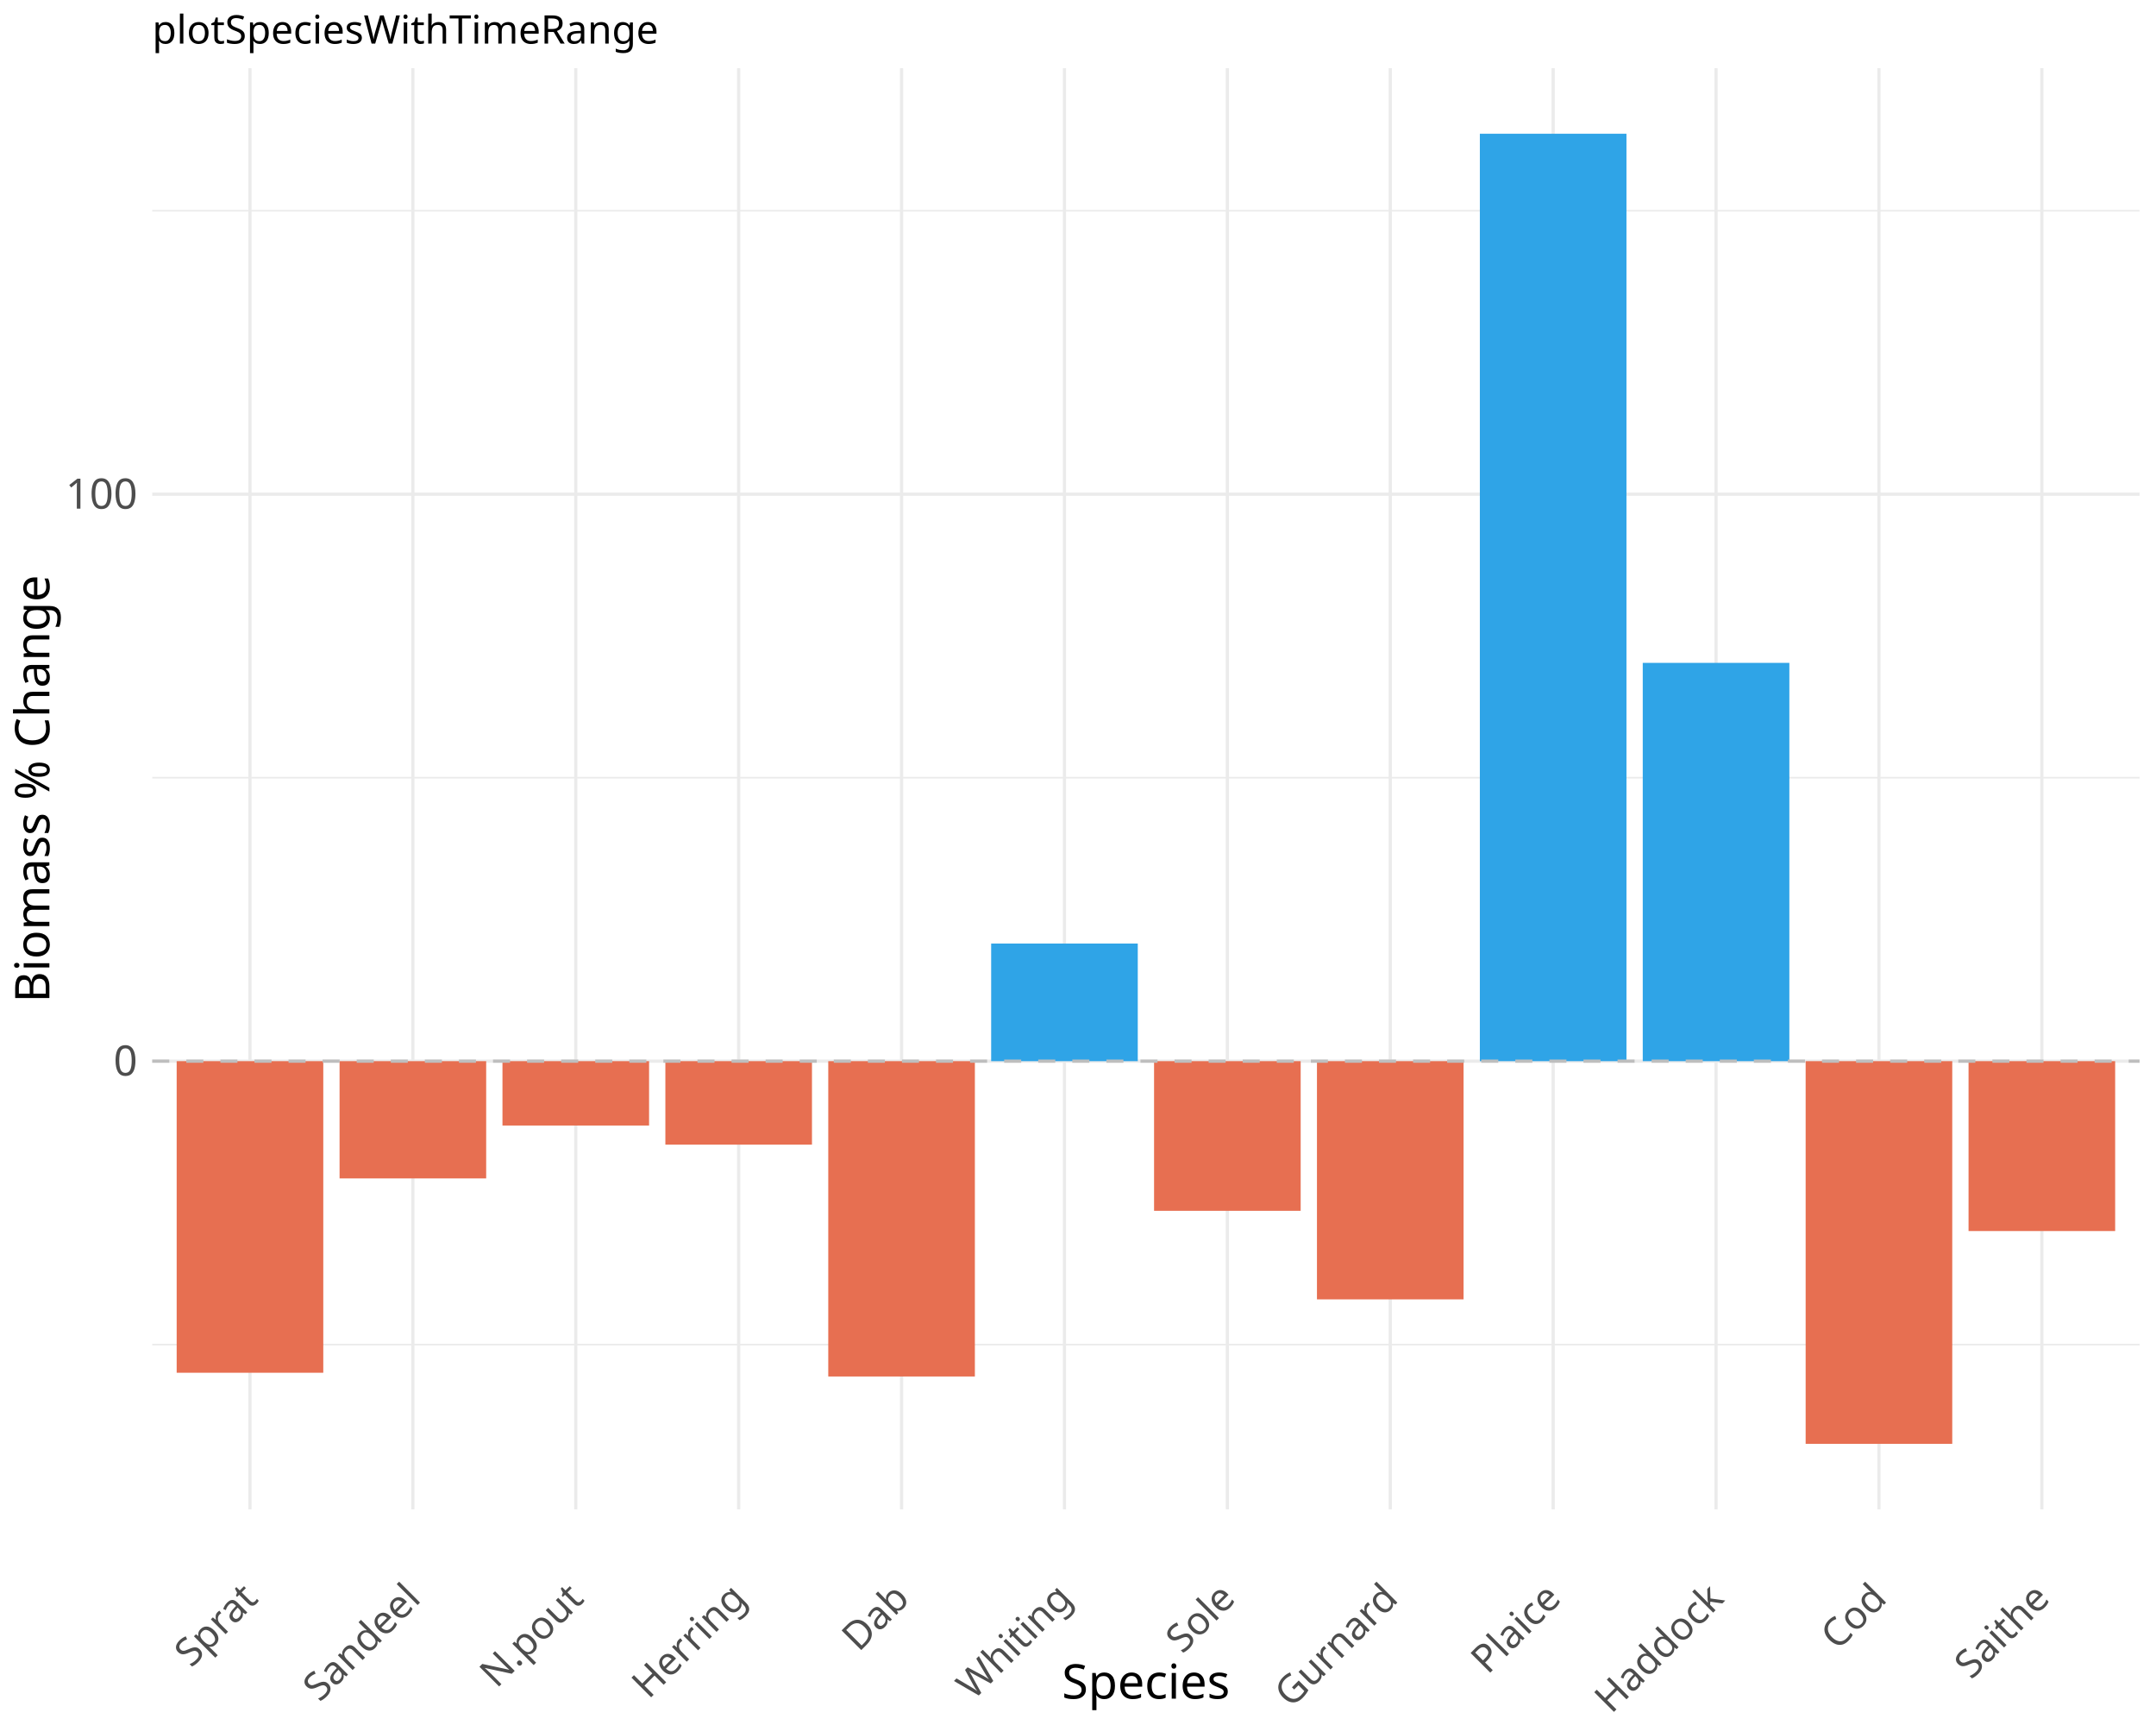
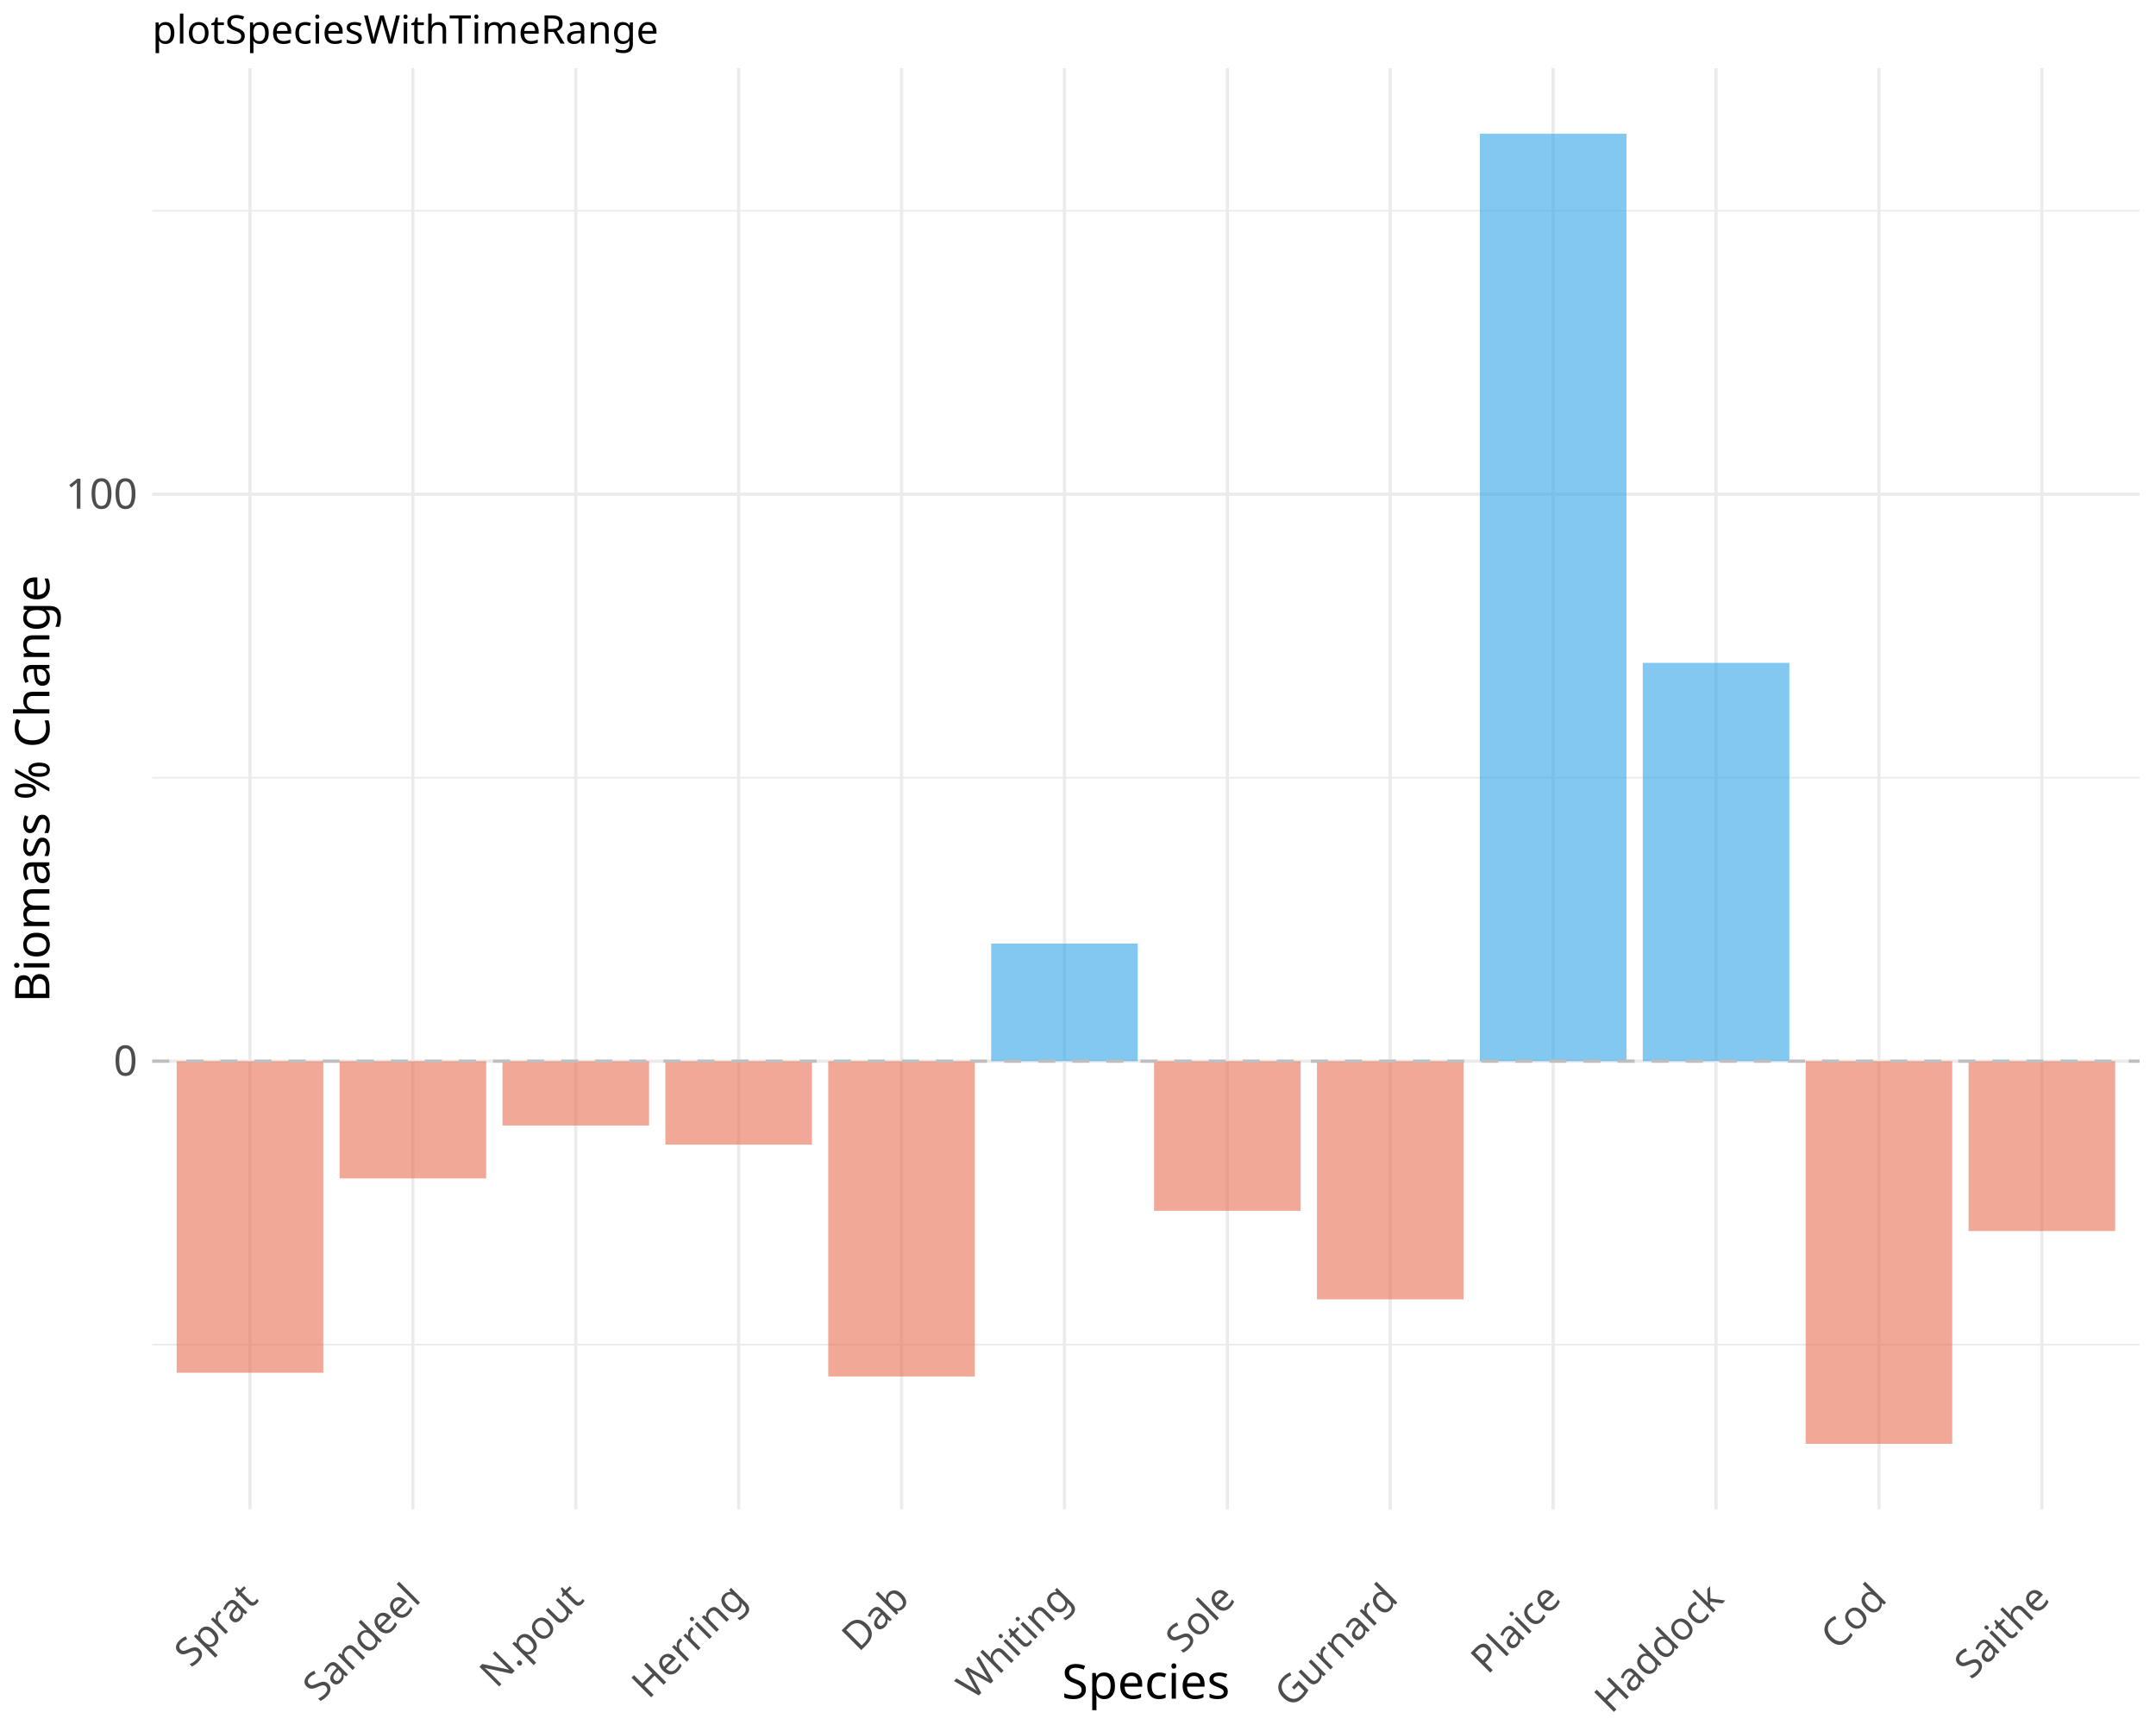
<svg xmlns="http://www.w3.org/2000/svg" class="svglite" data-engine-version="2.0" width="720.00pt" height="576.00pt" viewBox="0 0 720.00 576.00">
  <defs>
    <style type="text/css">
    .svglite line, .svglite polyline, .svglite polygon, .svglite path, .svglite rect, .svglite circle {
      fill: none;
      stroke: #000000;
      stroke-linecap: round;
      stroke-linejoin: round;
      stroke-miterlimit: 10.00;
    }
  </style>
  </defs>
  <rect width="100%" height="100%" style="stroke: none; fill: #FFFFFF;" />
  <defs>
    <clipPath id="cpMC4wMHw3MjAuMDB8MC4wMHw1NzYuMDA=">
      <rect x="0.00" y="0.00" width="720.00" height="576.00" />
    </clipPath>
  </defs>
  <g clip-path="url(#cpMC4wMHw3MjAuMDB8MC4wMHw1NzYuMDA=)">
    <rect x="0.00" y="0.00" width="720.00" height="576.00" style="stroke-width: 1.07; stroke: none; fill: #FFFFFF;" />
  </g>
  <defs>
    <clipPath id="cpNTAuODR8NzE0LjUyfDIyLjc4fDUwMy45OQ==">
      <rect x="50.84" y="22.78" width="663.68" height="481.21" />
    </clipPath>
  </defs>
  <g clip-path="url(#cpNTAuODR8NzE0LjUyfDIyLjc4fDUwMy45OQ==)">
    <polyline points="50.84,448.99 714.52,448.99 " style="stroke-width: 0.53; stroke: #EBEBEB; stroke-linecap: butt;" />
    <polyline points="50.84,259.68 714.52,259.68 " style="stroke-width: 0.53; stroke: #EBEBEB; stroke-linecap: butt;" />
    <polyline points="50.84,70.38 714.52,70.38 " style="stroke-width: 0.53; stroke: #EBEBEB; stroke-linecap: butt;" />
    <polyline points="50.84,354.34 714.52,354.34 " style="stroke-width: 1.07; stroke: #EBEBEB; stroke-linecap: butt;" />
    <polyline points="50.84,165.03 714.52,165.03 " style="stroke-width: 1.07; stroke: #EBEBEB; stroke-linecap: butt;" />
    <polyline points="83.48,503.99 83.48,22.78 " style="stroke-width: 1.07; stroke: #EBEBEB; stroke-linecap: butt;" />
    <polyline points="137.88,503.99 137.88,22.78 " style="stroke-width: 1.07; stroke: #EBEBEB; stroke-linecap: butt;" />
    <polyline points="192.28,503.99 192.28,22.78 " style="stroke-width: 1.07; stroke: #EBEBEB; stroke-linecap: butt;" />
    <polyline points="246.68,503.99 246.68,22.78 " style="stroke-width: 1.07; stroke: #EBEBEB; stroke-linecap: butt;" />
    <polyline points="301.08,503.99 301.08,22.78 " style="stroke-width: 1.07; stroke: #EBEBEB; stroke-linecap: butt;" />
    <polyline points="355.48,503.99 355.48,22.78 " style="stroke-width: 1.07; stroke: #EBEBEB; stroke-linecap: butt;" />
    <polyline points="409.88,503.99 409.88,22.78 " style="stroke-width: 1.07; stroke: #EBEBEB; stroke-linecap: butt;" />
    <polyline points="464.28,503.99 464.28,22.78 " style="stroke-width: 1.07; stroke: #EBEBEB; stroke-linecap: butt;" />
    <polyline points="518.68,503.99 518.68,22.78 " style="stroke-width: 1.07; stroke: #EBEBEB; stroke-linecap: butt;" />
    <polyline points="573.08,503.99 573.08,22.78 " style="stroke-width: 1.07; stroke: #EBEBEB; stroke-linecap: butt;" />
    <polyline points="627.48,503.99 627.48,22.78 " style="stroke-width: 1.07; stroke: #EBEBEB; stroke-linecap: butt;" />
    <polyline points="681.88,503.99 681.88,22.78 " style="stroke-width: 1.07; stroke: #EBEBEB; stroke-linecap: butt;" />
-     <rect x="59.00" y="354.34" width="48.96" height="104.04" style="stroke-width: 1.07; stroke: none; stroke-linecap: butt; stroke-linejoin: miter; fill: #E76F51;" />
-     <rect x="113.40" y="354.34" width="48.96" height="39.15" style="stroke-width: 1.07; stroke: none; stroke-linecap: butt; stroke-linejoin: miter; fill: #E76F51;" />
-     <rect x="167.80" y="354.34" width="48.96" height="21.49" style="stroke-width: 1.07; stroke: none; stroke-linecap: butt; stroke-linejoin: miter; fill: #E76F51;" />
-     <rect x="222.20" y="354.34" width="48.96" height="27.87" style="stroke-width: 1.07; stroke: none; stroke-linecap: butt; stroke-linejoin: miter; fill: #E76F51;" />
-     <rect x="276.60" y="354.34" width="48.96" height="105.29" style="stroke-width: 1.07; stroke: none; stroke-linecap: butt; stroke-linejoin: miter; fill: #E76F51;" />
-     <rect x="331.00" y="315.06" width="48.96" height="39.28" style="stroke-width: 1.07; stroke: none; stroke-linecap: butt; stroke-linejoin: miter; fill: #2FA4E7;" />
-     <rect x="385.40" y="354.34" width="48.96" height="49.97" style="stroke-width: 1.07; stroke: none; stroke-linecap: butt; stroke-linejoin: miter; fill: #E76F51;" />
-     <rect x="439.80" y="354.34" width="48.96" height="79.54" style="stroke-width: 1.07; stroke: none; stroke-linecap: butt; stroke-linejoin: miter; fill: #E76F51;" />
-     <rect x="494.20" y="44.66" width="48.96" height="309.68" style="stroke-width: 1.07; stroke: none; stroke-linecap: butt; stroke-linejoin: miter; fill: #2FA4E7;" />
-     <rect x="548.60" y="221.34" width="48.96" height="133.00" style="stroke-width: 1.07; stroke: none; stroke-linecap: butt; stroke-linejoin: miter; fill: #2FA4E7;" />
-     <rect x="603.00" y="354.34" width="48.96" height="127.78" style="stroke-width: 1.07; stroke: none; stroke-linecap: butt; stroke-linejoin: miter; fill: #E76F51;" />
-     <rect x="657.40" y="354.34" width="48.96" height="56.72" style="stroke-width: 1.07; stroke: none; stroke-linecap: butt; stroke-linejoin: miter; fill: #E76F51;" />
+     <rect x="59.00" y="354.34" width="48.96" height="104.04" style="stroke-width: 1.07; stroke: none; stroke-linecap: butt; stroke-linejoin: miter; fill: #E76F51; fill-opacity: 0.60;" />
+     <rect x="113.40" y="354.34" width="48.96" height="39.15" style="stroke-width: 1.07; stroke: none; stroke-linecap: butt; stroke-linejoin: miter; fill: #E76F51; fill-opacity: 0.60;" />
+     <rect x="167.80" y="354.34" width="48.96" height="21.49" style="stroke-width: 1.07; stroke: none; stroke-linecap: butt; stroke-linejoin: miter; fill: #E76F51; fill-opacity: 0.60;" />
+     <rect x="222.20" y="354.34" width="48.96" height="27.87" style="stroke-width: 1.07; stroke: none; stroke-linecap: butt; stroke-linejoin: miter; fill: #E76F51; fill-opacity: 0.60;" />
+     <rect x="276.60" y="354.34" width="48.96" height="105.29" style="stroke-width: 1.07; stroke: none; stroke-linecap: butt; stroke-linejoin: miter; fill: #E76F51; fill-opacity: 0.60;" />
+     <rect x="331.00" y="315.06" width="48.96" height="39.28" style="stroke-width: 1.07; stroke: none; stroke-linecap: butt; stroke-linejoin: miter; fill: #2FA4E7; fill-opacity: 0.60;" />
+     <rect x="385.40" y="354.34" width="48.96" height="49.97" style="stroke-width: 1.07; stroke: none; stroke-linecap: butt; stroke-linejoin: miter; fill: #E76F51; fill-opacity: 0.60;" />
+     <rect x="439.80" y="354.34" width="48.96" height="79.54" style="stroke-width: 1.07; stroke: none; stroke-linecap: butt; stroke-linejoin: miter; fill: #E76F51; fill-opacity: 0.60;" />
+     <rect x="494.20" y="44.66" width="48.96" height="309.68" style="stroke-width: 1.07; stroke: none; stroke-linecap: butt; stroke-linejoin: miter; fill: #2FA4E7; fill-opacity: 0.60;" />
+     <rect x="548.60" y="221.34" width="48.96" height="133.00" style="stroke-width: 1.07; stroke: none; stroke-linecap: butt; stroke-linejoin: miter; fill: #2FA4E7; fill-opacity: 0.60;" />
+     <rect x="603.00" y="354.34" width="48.96" height="127.78" style="stroke-width: 1.07; stroke: none; stroke-linecap: butt; stroke-linejoin: miter; fill: #E76F51; fill-opacity: 0.60;" />
+     <rect x="657.40" y="354.34" width="48.96" height="56.72" style="stroke-width: 1.07; stroke: none; stroke-linecap: butt; stroke-linejoin: miter; fill: #E76F51; fill-opacity: 0.60;" />
    <line x1="50.84" y1="354.34" x2="714.52" y2="354.34" style="stroke-width: 1.07; stroke: #BEBEBE; stroke-dasharray: 5.69,5.69; stroke-linecap: butt;" />
  </g>
  <g clip-path="url(#cpMC4wMHw3MjAuMDB8MC4wMHw1NzYuMDA=)">
    <text x="45.91" y="359.15" text-anchor="end" style="font-size: 14.00px; fill: #4D4D4D; font-family: sans;" textLength="7.79px" lengthAdjust="spacingAndGlyphs">0</text>
    <text x="45.91" y="169.85" text-anchor="end" style="font-size: 14.00px; fill: #4D4D4D; font-family: sans;" textLength="23.36px" lengthAdjust="spacingAndGlyphs">100</text>
    <text transform="translate(86.65,534.35) rotate(-45)" text-anchor="end" style="font-size: 13.00px; fill: #4D4D4D; font-family: sans;" textLength="31.08px" lengthAdjust="spacingAndGlyphs">Sprat</text>
    <text transform="translate(141.05,534.35) rotate(-45)" text-anchor="end" style="font-size: 13.00px; fill: #4D4D4D; font-family: sans;" textLength="47.71px" lengthAdjust="spacingAndGlyphs">Sandeel</text>
    <text transform="translate(195.45,534.35) rotate(-45)" text-anchor="end" style="font-size: 13.00px; fill: #4D4D4D; font-family: sans;" textLength="38.31px" lengthAdjust="spacingAndGlyphs">N.pout</text>
    <text transform="translate(249.85,534.35) rotate(-45)" text-anchor="end" style="font-size: 13.00px; fill: #4D4D4D; font-family: sans;" textLength="42.63px" lengthAdjust="spacingAndGlyphs">Herring</text>
    <text transform="translate(304.25,534.35) rotate(-45)" text-anchor="end" style="font-size: 13.00px; fill: #4D4D4D; font-family: sans;" textLength="23.85px" lengthAdjust="spacingAndGlyphs">Dab</text>
    <text transform="translate(358.65,534.35) rotate(-45)" text-anchor="end" style="font-size: 13.00px; fill: #4D4D4D; font-family: sans;" textLength="43.34px" lengthAdjust="spacingAndGlyphs">Whiting</text>
    <text transform="translate(413.05,534.35) rotate(-45)" text-anchor="end" style="font-size: 13.00px; fill: #4D4D4D; font-family: sans;" textLength="26.02px" lengthAdjust="spacingAndGlyphs">Sole</text>
    <text transform="translate(467.44,534.35) rotate(-45)" text-anchor="end" style="font-size: 13.00px; fill: #4D4D4D; font-family: sans;" textLength="47.70px" lengthAdjust="spacingAndGlyphs">Gurnard</text>
    <text transform="translate(521.84,534.35) rotate(-45)" text-anchor="end" style="font-size: 13.00px; fill: #4D4D4D; font-family: sans;" textLength="35.41px" lengthAdjust="spacingAndGlyphs">Plaice</text>
    <text transform="translate(576.24,534.35) rotate(-45)" text-anchor="end" style="font-size: 13.00px; fill: #4D4D4D; font-family: sans;" textLength="51.32px" lengthAdjust="spacingAndGlyphs">Haddock</text>
    <text transform="translate(630.64,534.35) rotate(-45)" text-anchor="end" style="font-size: 13.00px; fill: #4D4D4D; font-family: sans;" textLength="23.85px" lengthAdjust="spacingAndGlyphs">Cod</text>
    <text transform="translate(685.04,534.35) rotate(-45)" text-anchor="end" style="font-size: 13.00px; fill: #4D4D4D; font-family: sans;" textLength="36.86px" lengthAdjust="spacingAndGlyphs">Saithe</text>
    <text x="382.68" y="567.20" text-anchor="middle" style="font-size: 16.00px; font-family: sans;" textLength="56.94px" lengthAdjust="spacingAndGlyphs">Species</text>
    <text transform="translate(16.49,263.39) rotate(-90)" text-anchor="middle" style="font-size: 16.00px; font-family: sans;" textLength="140.54px" lengthAdjust="spacingAndGlyphs">Biomass % Change</text>
    <text x="50.84" y="14.56" style="font-size: 13.20px; font-family: sans;" textLength="162.89px" lengthAdjust="spacingAndGlyphs">plotSpeciesWithTimeRange</text>
  </g>
</svg>
